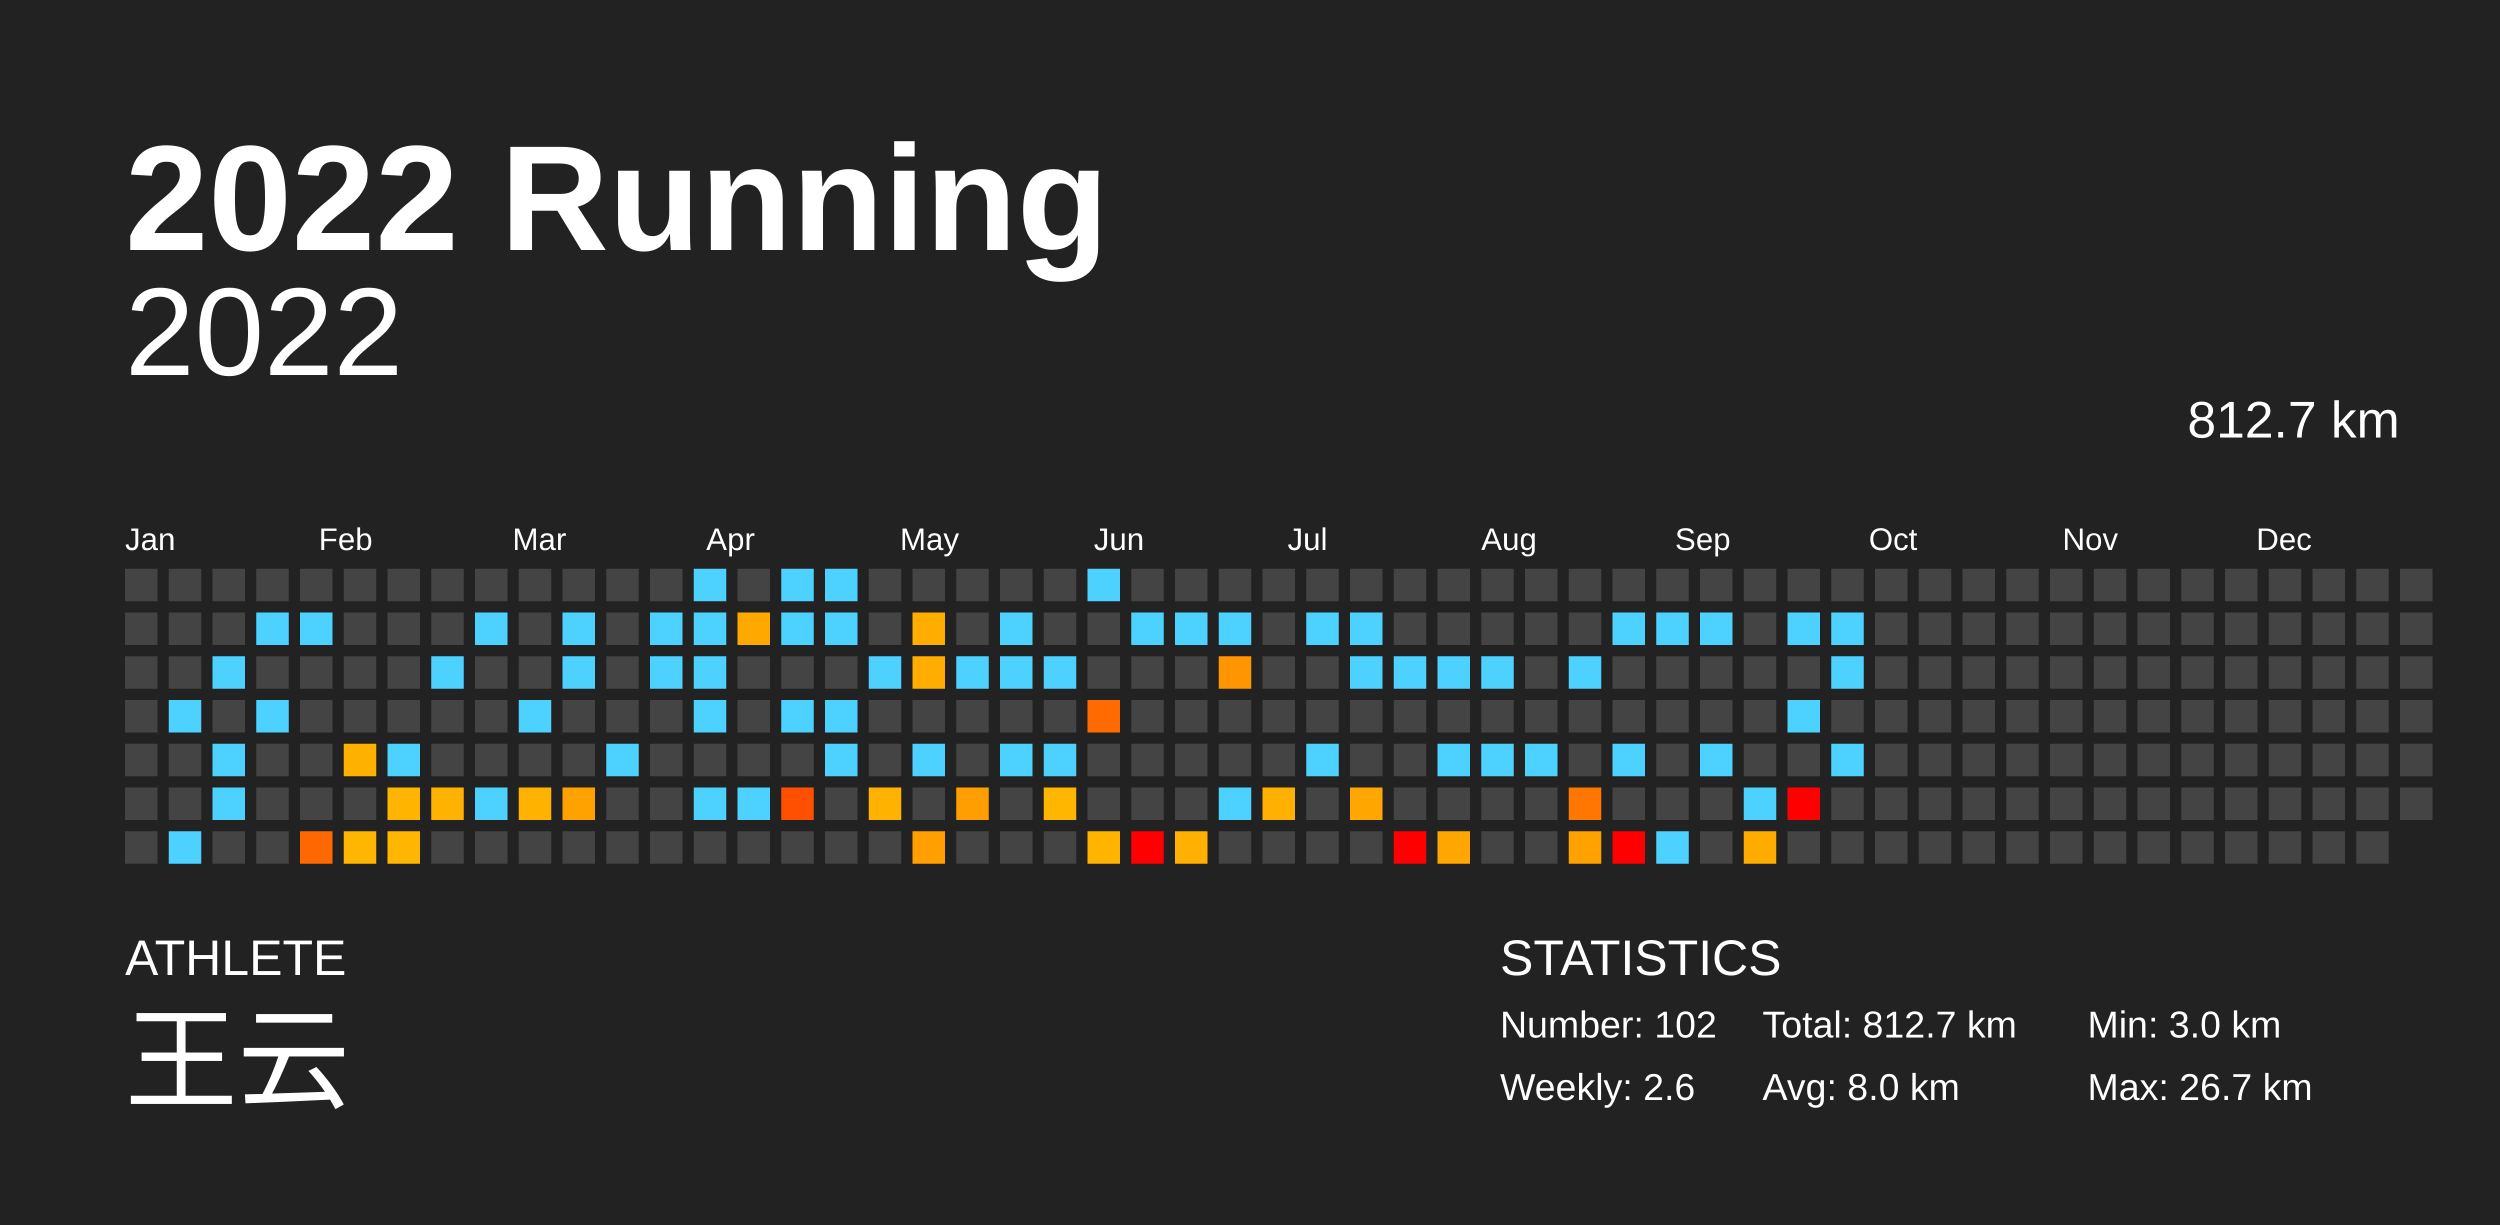
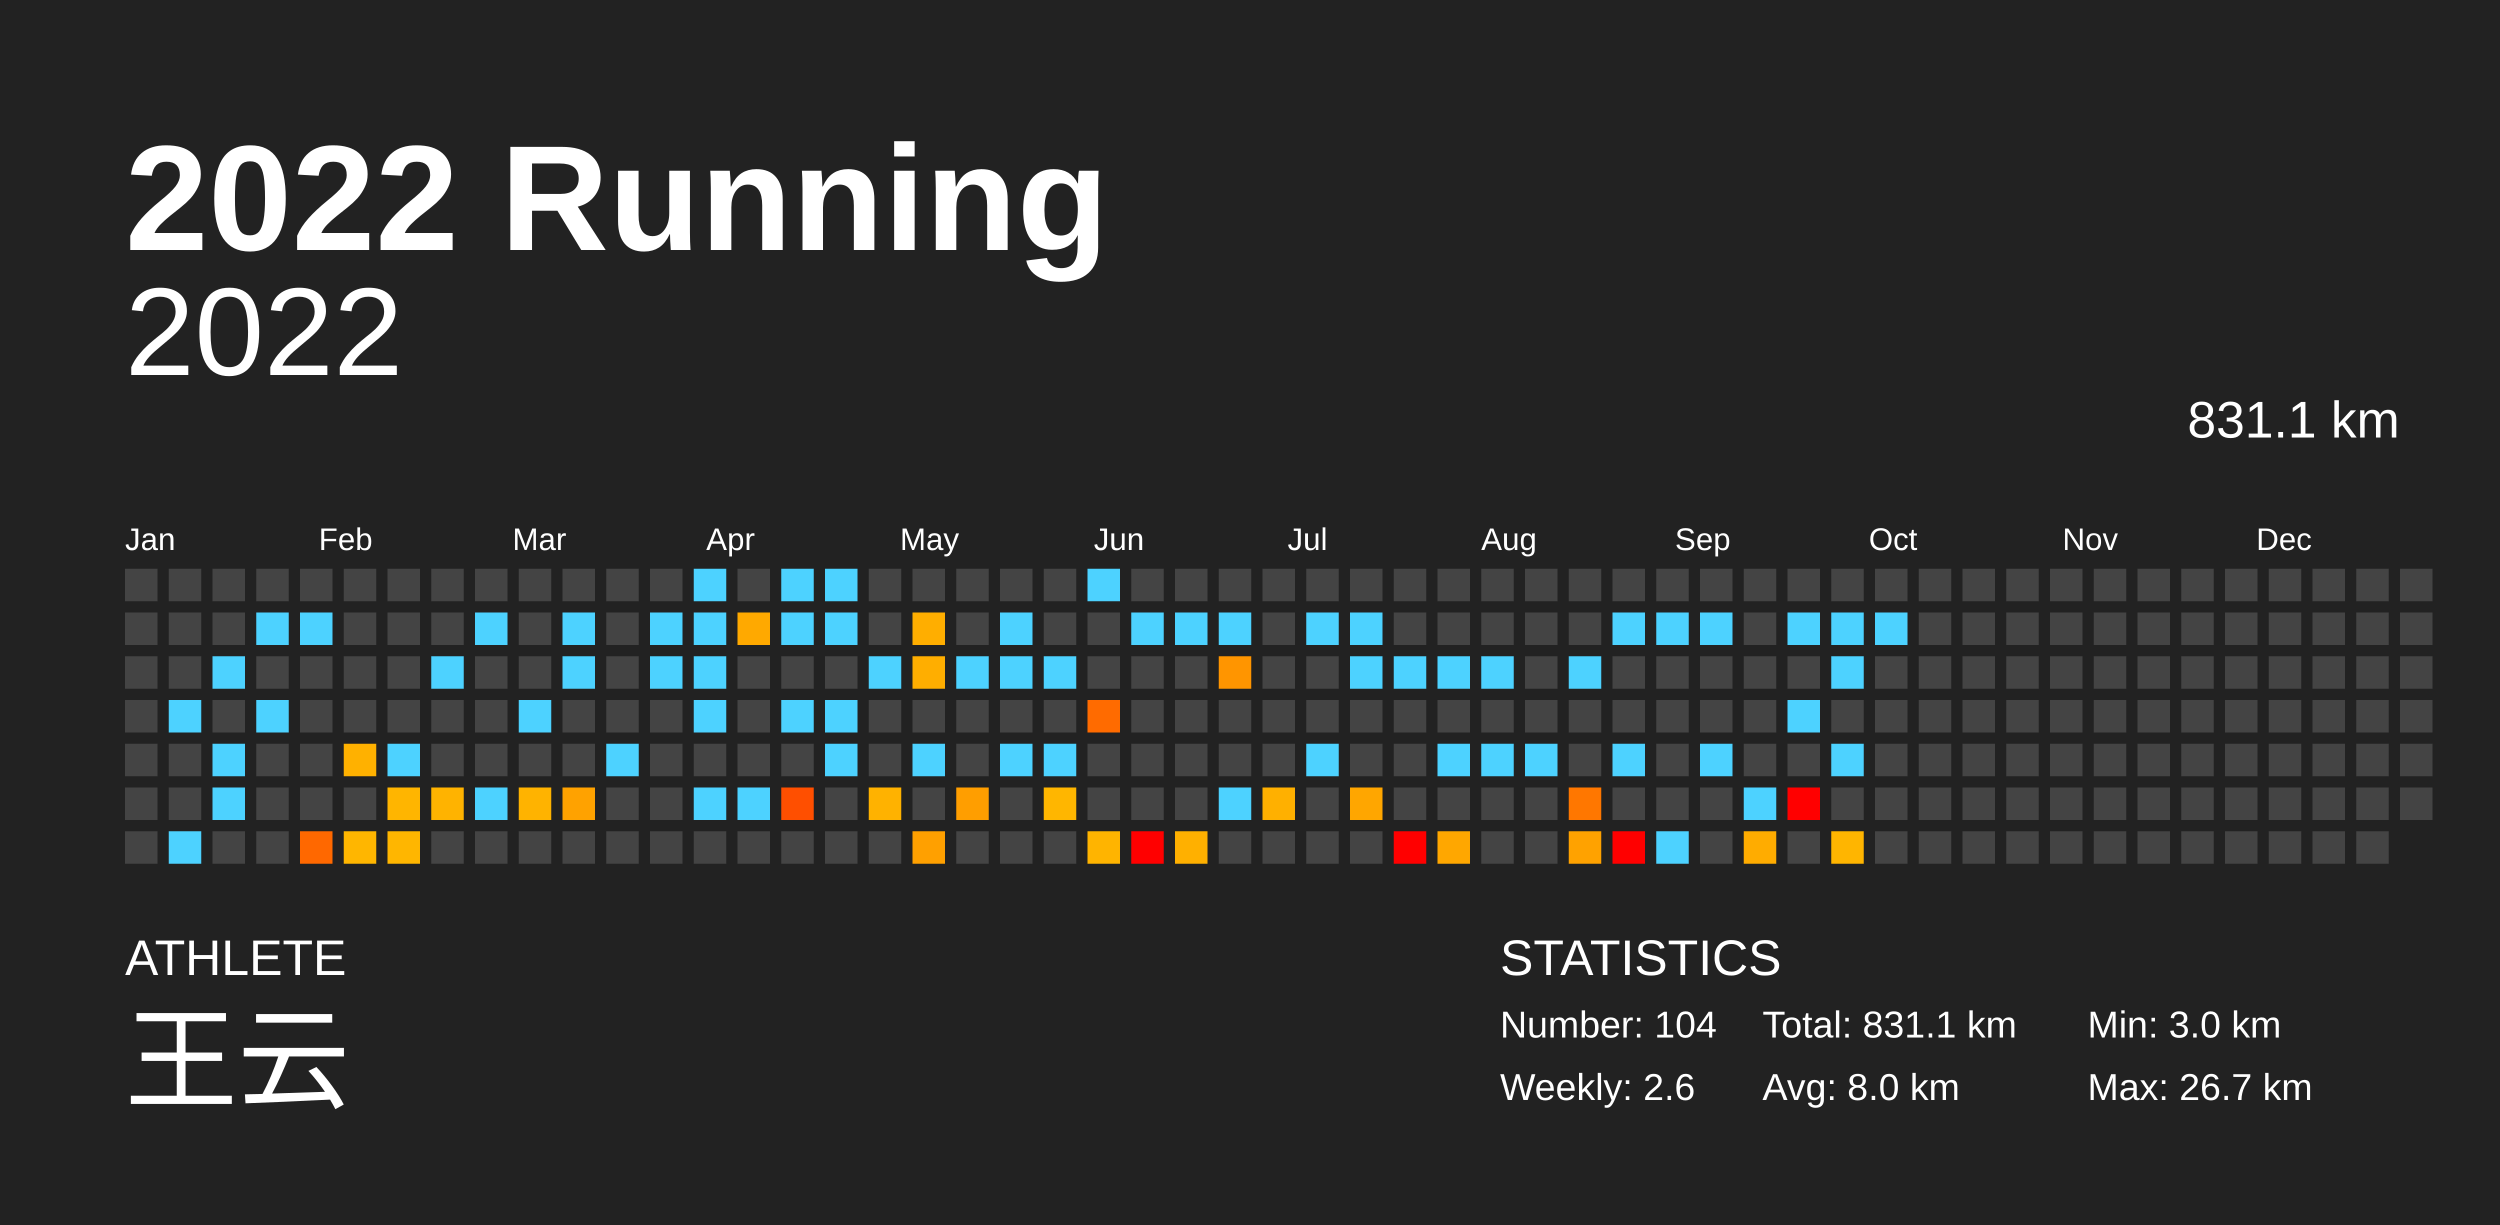
<svg xmlns="http://www.w3.org/2000/svg" baseProfile="full" height="98mm" version="1.1" viewBox="0,0,200,98" width="200mm">
  <defs />
  <rect fill="#222222" height="98" width="200" x="0" y="0" />
  <text fill="#FFFFFF" style="font-size:12px; font-family:Arial; font-weight:bold;" x="10" y="20">2022 Running</text>
  <text fill="#FFFFFF" style="font-size:4px; font-family:Arial" x="10" y="78">ATHLETE</text>
  <text fill="#FFFFFF" style="font-size:9px; font-family:Arial" x="10" y="88">王云</text>
  <text fill="#FFFFFF" style="font-size:4px; font-family:Arial" x="120" y="78">STATISTICS</text>
-   <text fill="#FFFFFF" style="font-size:3px; font-family:Arial" x="120" y="83">Number: 102</text>
+   <text fill="#FFFFFF" style="font-size:3px; font-family:Arial" x="120" y="83">Number: 104</text>
  <text fill="#FFFFFF" style="font-size:3px; font-family:Arial" x="120" y="88">Weekly: 2.6</text>
-   <text fill="#FFFFFF" style="font-size:3px; font-family:Arial" x="141" y="83">Total: 812.7 km</text>
+   <text fill="#FFFFFF" style="font-size:3px; font-family:Arial" x="141" y="83">Total: 831.1 km</text>
  <text fill="#FFFFFF" style="font-size:3px; font-family:Arial" x="141" y="88">Avg: 8.0 km</text>
  <text fill="#FFFFFF" style="font-size:3px; font-family:Arial" x="167" y="83">Min: 3.0 km</text>
  <text fill="#FFFFFF" style="font-size:3px; font-family:Arial" x="167" y="88">Max: 26.7 km</text>
  <text alignment-baseline="hanging" fill="#FFFFFF" style="font-size:10.0px; font-family:Arial;" x="10" y="30">2022</text>
-   <text alignment-baseline="hanging" fill="#FFFFFF" style="font-size:4.125px; font-family:Arial;" x="175" y="35">812.7 km</text>
+   <text alignment-baseline="hanging" fill="#FFFFFF" style="font-size:4.125px; font-family:Arial;" x="175" y="35">831.1 km</text>
  <text fill="#FFFFFF" style="font-size:2.5px; font-family:Arial" x="10.0" y="44">Jan</text>
  <text fill="#FFFFFF" style="font-size:2.5px; font-family:Arial" x="25.5" y="44">Feb</text>
  <text fill="#FFFFFF" style="font-size:2.5px; font-family:Arial" x="41.0" y="44">Mar</text>
  <text fill="#FFFFFF" style="font-size:2.5px; font-family:Arial" x="56.5" y="44">Apr</text>
  <text fill="#FFFFFF" style="font-size:2.5px; font-family:Arial" x="72.0" y="44">May</text>
  <text fill="#FFFFFF" style="font-size:2.5px; font-family:Arial" x="87.5" y="44">Jun</text>
  <text fill="#FFFFFF" style="font-size:2.5px; font-family:Arial" x="103.0" y="44">Jul</text>
  <text fill="#FFFFFF" style="font-size:2.5px; font-family:Arial" x="118.5" y="44">Aug</text>
  <text fill="#FFFFFF" style="font-size:2.5px; font-family:Arial" x="134.0" y="44">Sep</text>
  <text fill="#FFFFFF" style="font-size:2.5px; font-family:Arial" x="149.5" y="44">Oct</text>
  <text fill="#FFFFFF" style="font-size:2.5px; font-family:Arial" x="165.0" y="44">Nov</text>
  <text fill="#FFFFFF" style="font-size:2.5px; font-family:Arial" x="180.5" y="44">Dec</text>
  <rect fill="#444444" height="2.6" width="2.6" x="10.0" y="45.5" />
  <rect fill="#444444" height="2.6" width="2.6" x="10.0" y="49.0" />
  <rect fill="#444444" height="2.6" width="2.6" x="10.0" y="52.5" />
  <rect fill="#444444" height="2.6" width="2.6" x="10.0" y="56.0" />
  <rect fill="#444444" height="2.6" width="2.6" x="10.0" y="59.5" />
  <rect fill="#444444" height="2.6" width="2.6" x="10.0" y="63.0" />
  <rect fill="#444444" height="2.6" width="2.6" x="10.0" y="66.5" />
  <rect fill="#444444" height="2.6" width="2.6" x="13.5" y="45.5" />
  <rect fill="#444444" height="2.6" width="2.6" x="13.5" y="49.0" />
  <rect fill="#444444" height="2.6" width="2.6" x="13.5" y="52.5" />
  <rect fill="#4dd2ff" height="2.6" width="2.6" x="13.5" y="56.0" />
  <rect fill="#444444" height="2.6" width="2.6" x="13.5" y="59.5" />
  <rect fill="#444444" height="2.6" width="2.6" x="13.5" y="63.0" />
  <rect fill="#4dd2ff" height="2.6" width="2.6" x="13.5" y="66.5" />
  <rect fill="#444444" height="2.6" width="2.6" x="17.0" y="45.5" />
  <rect fill="#444444" height="2.6" width="2.6" x="17.0" y="49.0" />
  <rect fill="#4dd2ff" height="2.6" width="2.6" x="17.0" y="52.5" />
  <rect fill="#444444" height="2.6" width="2.6" x="17.0" y="56.0" />
  <rect fill="#4dd2ff" height="2.6" width="2.6" x="17.0" y="59.5" />
  <rect fill="#4dd2ff" height="2.6" width="2.6" x="17.0" y="63.0" />
  <rect fill="#444444" height="2.6" width="2.6" x="17.0" y="66.5" />
  <rect fill="#444444" height="2.6" width="2.6" x="20.5" y="45.5" />
  <rect fill="#4dd2ff" height="2.6" width="2.6" x="20.5" y="49.0" />
  <rect fill="#444444" height="2.6" width="2.6" x="20.5" y="52.5" />
  <rect fill="#4dd2ff" height="2.6" width="2.6" x="20.5" y="56.0" />
  <rect fill="#444444" height="2.6" width="2.6" x="20.5" y="59.5" />
  <rect fill="#444444" height="2.6" width="2.6" x="20.5" y="63.0" />
  <rect fill="#444444" height="2.6" width="2.6" x="20.5" y="66.5" />
  <rect fill="#444444" height="2.6" width="2.6" x="24.0" y="45.5" />
  <rect fill="#4dd2ff" height="2.6" width="2.6" x="24.0" y="49.0" />
  <rect fill="#444444" height="2.6" width="2.6" x="24.0" y="52.5" />
  <rect fill="#444444" height="2.6" width="2.6" x="24.0" y="56.0" />
  <rect fill="#444444" height="2.6" width="2.6" x="24.0" y="59.5" />
  <rect fill="#444444" height="2.6" width="2.6" x="24.0" y="63.0" />
  <rect fill="#ff6800" height="2.6" width="2.6" x="24.0" y="66.5" />
  <rect fill="#444444" height="2.6" width="2.6" x="27.5" y="45.5" />
  <rect fill="#444444" height="2.6" width="2.6" x="27.5" y="49.0" />
  <rect fill="#444444" height="2.6" width="2.6" x="27.5" y="52.5" />
  <rect fill="#444444" height="2.6" width="2.6" x="27.5" y="56.0" />
  <rect fill="#ffb100" height="2.6" width="2.6" x="27.5" y="59.5" />
  <rect fill="#444444" height="2.6" width="2.6" x="27.5" y="63.0" />
  <rect fill="#ffb600" height="2.6" width="2.6" x="27.5" y="66.5" />
  <rect fill="#444444" height="2.6" width="2.6" x="31.0" y="45.5" />
  <rect fill="#444444" height="2.6" width="2.6" x="31.0" y="49.0" />
  <rect fill="#444444" height="2.6" width="2.6" x="31.0" y="52.5" />
  <rect fill="#444444" height="2.6" width="2.6" x="31.0" y="56.0" />
  <rect fill="#4dd2ff" height="2.6" width="2.6" x="31.0" y="59.5" />
  <rect fill="#ffb500" height="2.6" width="2.6" x="31.0" y="63.0" />
  <rect fill="#ffb600" height="2.6" width="2.6" x="31.0" y="66.5" />
  <rect fill="#444444" height="2.6" width="2.6" x="34.5" y="45.5" />
  <rect fill="#444444" height="2.6" width="2.6" x="34.5" y="49.0" />
  <rect fill="#4dd2ff" height="2.6" width="2.6" x="34.5" y="52.5" />
  <rect fill="#444444" height="2.6" width="2.6" x="34.5" y="56.0" />
  <rect fill="#444444" height="2.6" width="2.6" x="34.5" y="59.5" />
  <rect fill="#ffb300" height="2.6" width="2.6" x="34.5" y="63.0" />
  <rect fill="#444444" height="2.6" width="2.6" x="34.5" y="66.5" />
  <rect fill="#444444" height="2.6" width="2.6" x="38.0" y="45.5" />
  <rect fill="#4dd2ff" height="2.6" width="2.6" x="38.0" y="49.0" />
  <rect fill="#444444" height="2.6" width="2.6" x="38.0" y="52.5" />
  <rect fill="#444444" height="2.6" width="2.6" x="38.0" y="56.0" />
  <rect fill="#444444" height="2.6" width="2.6" x="38.0" y="59.5" />
  <rect fill="#4dd2ff" height="2.6" width="2.6" x="38.0" y="63.0" />
  <rect fill="#444444" height="2.6" width="2.6" x="38.0" y="66.5" />
  <rect fill="#444444" height="2.6" width="2.6" x="41.5" y="45.5" />
  <rect fill="#444444" height="2.6" width="2.6" x="41.5" y="49.0" />
  <rect fill="#444444" height="2.6" width="2.6" x="41.5" y="52.5" />
  <rect fill="#4dd2ff" height="2.6" width="2.6" x="41.5" y="56.0" />
  <rect fill="#444444" height="2.6" width="2.6" x="41.5" y="59.5" />
  <rect fill="#ffb300" height="2.6" width="2.6" x="41.5" y="63.0" />
  <rect fill="#444444" height="2.6" width="2.6" x="41.5" y="66.5" />
  <rect fill="#444444" height="2.6" width="2.6" x="45.0" y="45.5" />
  <rect fill="#4dd2ff" height="2.6" width="2.6" x="45.0" y="49.0" />
  <rect fill="#4dd2ff" height="2.6" width="2.6" x="45.0" y="52.5" />
  <rect fill="#444444" height="2.6" width="2.6" x="45.0" y="56.0" />
  <rect fill="#444444" height="2.6" width="2.6" x="45.0" y="59.5" />
  <rect fill="#ffa200" height="2.6" width="2.6" x="45.0" y="63.0" />
  <rect fill="#444444" height="2.6" width="2.6" x="45.0" y="66.5" />
  <rect fill="#444444" height="2.6" width="2.6" x="48.5" y="45.5" />
  <rect fill="#444444" height="2.6" width="2.6" x="48.5" y="49.0" />
  <rect fill="#444444" height="2.6" width="2.6" x="48.5" y="52.5" />
  <rect fill="#444444" height="2.6" width="2.6" x="48.5" y="56.0" />
  <rect fill="#4dd2ff" height="2.6" width="2.6" x="48.5" y="59.5" />
  <rect fill="#444444" height="2.6" width="2.6" x="48.5" y="63.0" />
  <rect fill="#444444" height="2.6" width="2.6" x="48.5" y="66.5" />
  <rect fill="#444444" height="2.6" width="2.6" x="52.0" y="45.5" />
  <rect fill="#4dd2ff" height="2.6" width="2.6" x="52.0" y="49.0" />
  <rect fill="#4dd2ff" height="2.6" width="2.6" x="52.0" y="52.5" />
  <rect fill="#444444" height="2.6" width="2.6" x="52.0" y="56.0" />
  <rect fill="#444444" height="2.6" width="2.6" x="52.0" y="59.5" />
  <rect fill="#444444" height="2.6" width="2.6" x="52.0" y="63.0" />
  <rect fill="#444444" height="2.6" width="2.6" x="52.0" y="66.5" />
  <rect fill="#4dd2ff" height="2.6" width="2.6" x="55.5" y="45.5" />
  <rect fill="#4dd2ff" height="2.6" width="2.6" x="55.5" y="49.0" />
  <rect fill="#4dd2ff" height="2.6" width="2.6" x="55.5" y="52.5" />
  <rect fill="#4dd2ff" height="2.6" width="2.6" x="55.5" y="56.0" />
  <rect fill="#444444" height="2.6" width="2.6" x="55.5" y="59.5" />
  <rect fill="#4dd2ff" height="2.6" width="2.6" x="55.5" y="63.0" />
  <rect fill="#444444" height="2.6" width="2.6" x="55.5" y="66.5" />
  <rect fill="#444444" height="2.6" width="2.6" x="59.0" y="45.5" />
  <rect fill="#ffa900" height="2.6" width="2.6" x="59.0" y="49.0" />
  <rect fill="#444444" height="2.6" width="2.6" x="59.0" y="52.5" />
  <rect fill="#444444" height="2.6" width="2.6" x="59.0" y="56.0" />
  <rect fill="#444444" height="2.6" width="2.6" x="59.0" y="59.5" />
  <rect fill="#4dd2ff" height="2.6" width="2.6" x="59.0" y="63.0" />
  <rect fill="#444444" height="2.6" width="2.6" x="59.0" y="66.5" />
  <rect fill="#4dd2ff" height="2.6" width="2.6" x="62.5" y="45.5" />
  <rect fill="#4dd2ff" height="2.6" width="2.6" x="62.5" y="49.0" />
  <rect fill="#444444" height="2.6" width="2.6" x="62.5" y="52.5" />
  <rect fill="#4dd2ff" height="2.6" width="2.6" x="62.5" y="56.0" />
  <rect fill="#444444" height="2.6" width="2.6" x="62.5" y="59.5" />
  <rect fill="#ff4f00" height="2.6" width="2.6" x="62.5" y="63.0" />
  <rect fill="#444444" height="2.6" width="2.6" x="62.5" y="66.5" />
  <rect fill="#4dd2ff" height="2.6" width="2.6" x="66.0" y="45.5" />
  <rect fill="#4dd2ff" height="2.6" width="2.6" x="66.0" y="49.0" />
  <rect fill="#444444" height="2.6" width="2.6" x="66.0" y="52.5" />
  <rect fill="#4dd2ff" height="2.6" width="2.6" x="66.0" y="56.0" />
  <rect fill="#4dd2ff" height="2.6" width="2.6" x="66.0" y="59.5" />
  <rect fill="#444444" height="2.6" width="2.6" x="66.0" y="63.0" />
  <rect fill="#444444" height="2.6" width="2.6" x="66.0" y="66.5" />
  <rect fill="#444444" height="2.6" width="2.6" x="69.5" y="45.5" />
  <rect fill="#444444" height="2.6" width="2.6" x="69.5" y="49.0" />
  <rect fill="#4dd2ff" height="2.6" width="2.6" x="69.5" y="52.5" />
  <rect fill="#444444" height="2.6" width="2.6" x="69.5" y="56.0" />
  <rect fill="#444444" height="2.6" width="2.6" x="69.5" y="59.5" />
  <rect fill="#ffb200" height="2.6" width="2.6" x="69.5" y="63.0" />
  <rect fill="#444444" height="2.6" width="2.6" x="69.5" y="66.5" />
  <rect fill="#444444" height="2.6" width="2.6" x="73.0" y="45.5" />
  <rect fill="#ffae00" height="2.6" width="2.6" x="73.0" y="49.0" />
  <rect fill="#ffae00" height="2.6" width="2.6" x="73.0" y="52.5" />
  <rect fill="#444444" height="2.6" width="2.6" x="73.0" y="56.0" />
  <rect fill="#4dd2ff" height="2.6" width="2.6" x="73.0" y="59.5" />
  <rect fill="#444444" height="2.6" width="2.6" x="73.0" y="63.0" />
  <rect fill="#ffa000" height="2.6" width="2.6" x="73.0" y="66.5" />
  <rect fill="#444444" height="2.6" width="2.6" x="76.5" y="45.5" />
  <rect fill="#444444" height="2.6" width="2.6" x="76.5" y="49.0" />
  <rect fill="#4dd2ff" height="2.6" width="2.6" x="76.5" y="52.5" />
  <rect fill="#444444" height="2.6" width="2.6" x="76.5" y="56.0" />
  <rect fill="#444444" height="2.6" width="2.6" x="76.5" y="59.5" />
  <rect fill="#ff9e00" height="2.6" width="2.6" x="76.5" y="63.0" />
  <rect fill="#444444" height="2.6" width="2.6" x="76.5" y="66.5" />
  <rect fill="#444444" height="2.6" width="2.6" x="80.0" y="45.5" />
  <rect fill="#4dd2ff" height="2.6" width="2.6" x="80.0" y="49.0" />
  <rect fill="#4dd2ff" height="2.6" width="2.6" x="80.0" y="52.5" />
  <rect fill="#444444" height="2.6" width="2.6" x="80.0" y="56.0" />
  <rect fill="#4dd2ff" height="2.6" width="2.6" x="80.0" y="59.5" />
  <rect fill="#444444" height="2.6" width="2.6" x="80.0" y="63.0" />
  <rect fill="#444444" height="2.6" width="2.6" x="80.0" y="66.5" />
  <rect fill="#444444" height="2.6" width="2.6" x="83.5" y="45.5" />
  <rect fill="#444444" height="2.6" width="2.6" x="83.5" y="49.0" />
  <rect fill="#4dd2ff" height="2.6" width="2.6" x="83.5" y="52.5" />
  <rect fill="#444444" height="2.6" width="2.6" x="83.5" y="56.0" />
  <rect fill="#4dd2ff" height="2.6" width="2.6" x="83.5" y="59.5" />
  <rect fill="#ffb600" height="2.6" width="2.6" x="83.5" y="63.0" />
  <rect fill="#444444" height="2.6" width="2.6" x="83.5" y="66.5" />
  <rect fill="#4dd2ff" height="2.6" width="2.6" x="87.0" y="45.5" />
  <rect fill="#444444" height="2.6" width="2.6" x="87.0" y="49.0" />
  <rect fill="#444444" height="2.6" width="2.6" x="87.0" y="52.5" />
  <rect fill="#ff6b00" height="2.6" width="2.6" x="87.0" y="56.0" />
  <rect fill="#444444" height="2.6" width="2.6" x="87.0" y="59.5" />
  <rect fill="#444444" height="2.6" width="2.6" x="87.0" y="63.0" />
  <rect fill="#ffb400" height="2.6" width="2.6" x="87.0" y="66.5" />
  <rect fill="#444444" height="2.6" width="2.6" x="90.5" y="45.5" />
  <rect fill="#4dd2ff" height="2.6" width="2.6" x="90.5" y="49.0" />
  <rect fill="#444444" height="2.6" width="2.6" x="90.5" y="52.5" />
  <rect fill="#444444" height="2.6" width="2.6" x="90.5" y="56.0" />
  <rect fill="#444444" height="2.6" width="2.6" x="90.5" y="59.5" />
  <rect fill="#444444" height="2.6" width="2.6" x="90.5" y="63.0" />
  <rect fill="red" height="2.6" width="2.6" x="90.5" y="66.5" />
  <rect fill="#444444" height="2.6" width="2.6" x="94.0" y="45.5" />
  <rect fill="#4dd2ff" height="2.6" width="2.6" x="94.0" y="49.0" />
  <rect fill="#444444" height="2.6" width="2.6" x="94.0" y="52.5" />
  <rect fill="#444444" height="2.6" width="2.6" x="94.0" y="56.0" />
  <rect fill="#444444" height="2.6" width="2.6" x="94.0" y="59.5" />
  <rect fill="#444444" height="2.6" width="2.6" x="94.0" y="63.0" />
  <rect fill="#ffb000" height="2.6" width="2.6" x="94.0" y="66.5" />
  <rect fill="#444444" height="2.6" width="2.6" x="97.5" y="45.5" />
  <rect fill="#4dd2ff" height="2.6" width="2.6" x="97.5" y="49.0" />
  <rect fill="#ff9500" height="2.6" width="2.6" x="97.5" y="52.5" />
  <rect fill="#444444" height="2.6" width="2.6" x="97.5" y="56.0" />
  <rect fill="#444444" height="2.6" width="2.6" x="97.5" y="59.5" />
  <rect fill="#4dd2ff" height="2.6" width="2.6" x="97.5" y="63.0" />
  <rect fill="#444444" height="2.6" width="2.6" x="97.5" y="66.5" />
  <rect fill="#444444" height="2.6" width="2.6" x="101.0" y="45.5" />
  <rect fill="#444444" height="2.6" width="2.6" x="101.0" y="49.0" />
  <rect fill="#444444" height="2.6" width="2.6" x="101.0" y="52.5" />
  <rect fill="#444444" height="2.6" width="2.6" x="101.0" y="56.0" />
  <rect fill="#444444" height="2.6" width="2.6" x="101.0" y="59.5" />
  <rect fill="#ffb000" height="2.6" width="2.6" x="101.0" y="63.0" />
  <rect fill="#444444" height="2.6" width="2.6" x="101.0" y="66.5" />
  <rect fill="#444444" height="2.6" width="2.6" x="104.5" y="45.5" />
  <rect fill="#4dd2ff" height="2.6" width="2.6" x="104.5" y="49.0" />
  <rect fill="#444444" height="2.6" width="2.6" x="104.5" y="52.5" />
  <rect fill="#444444" height="2.6" width="2.6" x="104.5" y="56.0" />
  <rect fill="#4dd2ff" height="2.6" width="2.6" x="104.5" y="59.5" />
  <rect fill="#444444" height="2.6" width="2.6" x="104.5" y="63.0" />
  <rect fill="#444444" height="2.6" width="2.6" x="104.5" y="66.5" />
  <rect fill="#444444" height="2.6" width="2.6" x="108.0" y="45.5" />
  <rect fill="#4dd2ff" height="2.6" width="2.6" x="108.0" y="49.0" />
  <rect fill="#4dd2ff" height="2.6" width="2.6" x="108.0" y="52.5" />
  <rect fill="#444444" height="2.6" width="2.6" x="108.0" y="56.0" />
  <rect fill="#444444" height="2.6" width="2.6" x="108.0" y="59.5" />
  <rect fill="#ffa600" height="2.6" width="2.6" x="108.0" y="63.0" />
  <rect fill="#444444" height="2.6" width="2.6" x="108.0" y="66.5" />
  <rect fill="#444444" height="2.6" width="2.6" x="111.5" y="45.5" />
  <rect fill="#444444" height="2.6" width="2.6" x="111.5" y="49.0" />
  <rect fill="#4dd2ff" height="2.6" width="2.6" x="111.5" y="52.5" />
  <rect fill="#444444" height="2.6" width="2.6" x="111.5" y="56.0" />
  <rect fill="#444444" height="2.6" width="2.6" x="111.5" y="59.5" />
  <rect fill="#444444" height="2.6" width="2.6" x="111.5" y="63.0" />
  <rect fill="red" height="2.6" width="2.6" x="111.5" y="66.5" />
  <rect fill="#444444" height="2.6" width="2.6" x="115.0" y="45.5" />
  <rect fill="#444444" height="2.6" width="2.6" x="115.0" y="49.0" />
  <rect fill="#4dd2ff" height="2.6" width="2.6" x="115.0" y="52.5" />
  <rect fill="#444444" height="2.6" width="2.6" x="115.0" y="56.0" />
  <rect fill="#4dd2ff" height="2.6" width="2.6" x="115.0" y="59.5" />
  <rect fill="#444444" height="2.6" width="2.6" x="115.0" y="63.0" />
  <rect fill="#ffa700" height="2.6" width="2.6" x="115.0" y="66.5" />
  <rect fill="#444444" height="2.6" width="2.6" x="118.5" y="45.5" />
  <rect fill="#444444" height="2.6" width="2.6" x="118.5" y="49.0" />
  <rect fill="#4dd2ff" height="2.6" width="2.6" x="118.5" y="52.5" />
  <rect fill="#444444" height="2.6" width="2.6" x="118.5" y="56.0" />
  <rect fill="#4dd2ff" height="2.6" width="2.6" x="118.5" y="59.5" />
  <rect fill="#444444" height="2.6" width="2.6" x="118.5" y="63.0" />
  <rect fill="#444444" height="2.6" width="2.6" x="118.5" y="66.5" />
  <rect fill="#444444" height="2.6" width="2.6" x="122.0" y="45.5" />
  <rect fill="#444444" height="2.6" width="2.6" x="122.0" y="49.0" />
  <rect fill="#444444" height="2.6" width="2.6" x="122.0" y="52.5" />
  <rect fill="#444444" height="2.6" width="2.6" x="122.0" y="56.0" />
  <rect fill="#4dd2ff" height="2.6" width="2.6" x="122.0" y="59.5" />
  <rect fill="#444444" height="2.6" width="2.6" x="122.0" y="63.0" />
  <rect fill="#444444" height="2.6" width="2.6" x="122.0" y="66.5" />
  <rect fill="#444444" height="2.6" width="2.6" x="125.5" y="45.5" />
  <rect fill="#444444" height="2.6" width="2.6" x="125.5" y="49.0" />
  <rect fill="#4dd2ff" height="2.6" width="2.6" x="125.5" y="52.5" />
  <rect fill="#444444" height="2.6" width="2.6" x="125.5" y="56.0" />
  <rect fill="#444444" height="2.6" width="2.6" x="125.5" y="59.5" />
  <rect fill="#ff7700" height="2.6" width="2.6" x="125.5" y="63.0" />
  <rect fill="#ffa200" height="2.6" width="2.6" x="125.5" y="66.5" />
  <rect fill="#444444" height="2.6" width="2.6" x="129.0" y="45.5" />
  <rect fill="#4dd2ff" height="2.6" width="2.6" x="129.0" y="49.0" />
  <rect fill="#444444" height="2.6" width="2.6" x="129.0" y="52.5" />
  <rect fill="#444444" height="2.6" width="2.6" x="129.0" y="56.0" />
  <rect fill="#4dd2ff" height="2.6" width="2.6" x="129.0" y="59.5" />
  <rect fill="#444444" height="2.6" width="2.6" x="129.0" y="63.0" />
  <rect fill="red" height="2.6" width="2.6" x="129.0" y="66.5" />
  <rect fill="#444444" height="2.6" width="2.6" x="132.5" y="45.5" />
  <rect fill="#4dd2ff" height="2.6" width="2.6" x="132.5" y="49.0" />
  <rect fill="#444444" height="2.6" width="2.6" x="132.5" y="52.5" />
  <rect fill="#444444" height="2.6" width="2.6" x="132.5" y="56.0" />
  <rect fill="#444444" height="2.6" width="2.6" x="132.5" y="59.5" />
  <rect fill="#444444" height="2.6" width="2.6" x="132.5" y="63.0" />
  <rect fill="#4dd2ff" height="2.6" width="2.6" x="132.5" y="66.5" />
  <rect fill="#444444" height="2.6" width="2.6" x="136.0" y="45.5" />
  <rect fill="#4dd2ff" height="2.6" width="2.6" x="136.0" y="49.0" />
  <rect fill="#444444" height="2.6" width="2.6" x="136.0" y="52.5" />
  <rect fill="#444444" height="2.6" width="2.6" x="136.0" y="56.0" />
  <rect fill="#4dd2ff" height="2.6" width="2.6" x="136.0" y="59.5" />
  <rect fill="#444444" height="2.6" width="2.6" x="136.0" y="63.0" />
  <rect fill="#444444" height="2.6" width="2.6" x="136.0" y="66.5" />
  <rect fill="#444444" height="2.6" width="2.6" x="139.5" y="45.5" />
  <rect fill="#444444" height="2.6" width="2.6" x="139.5" y="49.0" />
  <rect fill="#444444" height="2.6" width="2.6" x="139.5" y="52.5" />
  <rect fill="#444444" height="2.6" width="2.6" x="139.5" y="56.0" />
  <rect fill="#444444" height="2.6" width="2.6" x="139.5" y="59.5" />
  <rect fill="#4dd2ff" height="2.6" width="2.6" x="139.5" y="63.0" />
  <rect fill="#ffac00" height="2.6" width="2.6" x="139.5" y="66.5" />
  <rect fill="#444444" height="2.6" width="2.6" x="143.0" y="45.5" />
  <rect fill="#4dd2ff" height="2.6" width="2.6" x="143.0" y="49.0" />
  <rect fill="#444444" height="2.6" width="2.6" x="143.0" y="52.5" />
  <rect fill="#4dd2ff" height="2.6" width="2.6" x="143.0" y="56.0" />
  <rect fill="#444444" height="2.6" width="2.6" x="143.0" y="59.5" />
  <rect fill="red" height="2.6" width="2.6" x="143.0" y="63.0" />
  <rect fill="#444444" height="2.6" width="2.6" x="143.0" y="66.5" />
  <rect fill="#444444" height="2.6" width="2.6" x="146.5" y="45.5" />
  <rect fill="#4dd2ff" height="2.6" width="2.6" x="146.5" y="49.0" />
  <rect fill="#4dd2ff" height="2.6" width="2.6" x="146.5" y="52.5" />
  <rect fill="#444444" height="2.6" width="2.6" x="146.5" y="56.0" />
  <rect fill="#4dd2ff" height="2.6" width="2.6" x="146.5" y="59.5" />
  <rect fill="#444444" height="2.6" width="2.6" x="146.5" y="63.0" />
-   <rect fill="#444444" height="2.6" width="2.6" x="146.5" y="66.5" />
+   <rect fill="#ffb500" height="2.6" width="2.6" x="146.5" y="66.5" />
  <rect fill="#444444" height="2.6" width="2.6" x="150.0" y="45.5" />
-   <rect fill="#444444" height="2.6" width="2.6" x="150.0" y="49.0" />
+   <rect fill="#4dd2ff" height="2.6" width="2.6" x="150.0" y="49.0" />
  <rect fill="#444444" height="2.6" width="2.6" x="150.0" y="52.5" />
  <rect fill="#444444" height="2.6" width="2.6" x="150.0" y="56.0" />
  <rect fill="#444444" height="2.6" width="2.6" x="150.0" y="59.5" />
  <rect fill="#444444" height="2.6" width="2.6" x="150.0" y="63.0" />
  <rect fill="#444444" height="2.6" width="2.6" x="150.0" y="66.5" />
  <rect fill="#444444" height="2.6" width="2.6" x="153.5" y="45.5" />
  <rect fill="#444444" height="2.6" width="2.6" x="153.5" y="49.0" />
  <rect fill="#444444" height="2.6" width="2.6" x="153.5" y="52.5" />
  <rect fill="#444444" height="2.6" width="2.6" x="153.5" y="56.0" />
  <rect fill="#444444" height="2.6" width="2.6" x="153.5" y="59.5" />
  <rect fill="#444444" height="2.6" width="2.6" x="153.5" y="63.0" />
  <rect fill="#444444" height="2.6" width="2.6" x="153.5" y="66.5" />
  <rect fill="#444444" height="2.6" width="2.6" x="157.0" y="45.5" />
  <rect fill="#444444" height="2.6" width="2.6" x="157.0" y="49.0" />
  <rect fill="#444444" height="2.6" width="2.6" x="157.0" y="52.5" />
  <rect fill="#444444" height="2.6" width="2.6" x="157.0" y="56.0" />
  <rect fill="#444444" height="2.6" width="2.6" x="157.0" y="59.5" />
  <rect fill="#444444" height="2.6" width="2.6" x="157.0" y="63.0" />
  <rect fill="#444444" height="2.6" width="2.6" x="157.0" y="66.5" />
  <rect fill="#444444" height="2.6" width="2.6" x="160.5" y="45.5" />
  <rect fill="#444444" height="2.6" width="2.6" x="160.5" y="49.0" />
  <rect fill="#444444" height="2.6" width="2.6" x="160.5" y="52.5" />
  <rect fill="#444444" height="2.6" width="2.6" x="160.5" y="56.0" />
  <rect fill="#444444" height="2.6" width="2.6" x="160.5" y="59.5" />
  <rect fill="#444444" height="2.6" width="2.6" x="160.5" y="63.0" />
  <rect fill="#444444" height="2.6" width="2.6" x="160.5" y="66.5" />
  <rect fill="#444444" height="2.6" width="2.6" x="164.0" y="45.5" />
  <rect fill="#444444" height="2.6" width="2.6" x="164.0" y="49.0" />
  <rect fill="#444444" height="2.6" width="2.6" x="164.0" y="52.5" />
  <rect fill="#444444" height="2.6" width="2.6" x="164.0" y="56.0" />
  <rect fill="#444444" height="2.6" width="2.6" x="164.0" y="59.5" />
  <rect fill="#444444" height="2.6" width="2.6" x="164.0" y="63.0" />
  <rect fill="#444444" height="2.6" width="2.6" x="164.0" y="66.5" />
  <rect fill="#444444" height="2.6" width="2.6" x="167.5" y="45.5" />
  <rect fill="#444444" height="2.6" width="2.6" x="167.5" y="49.0" />
  <rect fill="#444444" height="2.6" width="2.6" x="167.5" y="52.5" />
  <rect fill="#444444" height="2.6" width="2.6" x="167.5" y="56.0" />
  <rect fill="#444444" height="2.6" width="2.6" x="167.5" y="59.5" />
  <rect fill="#444444" height="2.6" width="2.6" x="167.5" y="63.0" />
  <rect fill="#444444" height="2.6" width="2.6" x="167.5" y="66.5" />
  <rect fill="#444444" height="2.6" width="2.6" x="171.0" y="45.5" />
  <rect fill="#444444" height="2.6" width="2.6" x="171.0" y="49.0" />
  <rect fill="#444444" height="2.6" width="2.6" x="171.0" y="52.5" />
  <rect fill="#444444" height="2.6" width="2.6" x="171.0" y="56.0" />
  <rect fill="#444444" height="2.6" width="2.6" x="171.0" y="59.5" />
  <rect fill="#444444" height="2.6" width="2.6" x="171.0" y="63.0" />
  <rect fill="#444444" height="2.6" width="2.6" x="171.0" y="66.5" />
  <rect fill="#444444" height="2.6" width="2.6" x="174.5" y="45.5" />
  <rect fill="#444444" height="2.6" width="2.6" x="174.5" y="49.0" />
  <rect fill="#444444" height="2.6" width="2.6" x="174.5" y="52.5" />
  <rect fill="#444444" height="2.6" width="2.6" x="174.5" y="56.0" />
  <rect fill="#444444" height="2.6" width="2.6" x="174.5" y="59.5" />
  <rect fill="#444444" height="2.6" width="2.6" x="174.5" y="63.0" />
  <rect fill="#444444" height="2.6" width="2.6" x="174.5" y="66.5" />
  <rect fill="#444444" height="2.6" width="2.6" x="178.0" y="45.5" />
  <rect fill="#444444" height="2.6" width="2.6" x="178.0" y="49.0" />
  <rect fill="#444444" height="2.6" width="2.6" x="178.0" y="52.5" />
  <rect fill="#444444" height="2.6" width="2.6" x="178.0" y="56.0" />
  <rect fill="#444444" height="2.6" width="2.6" x="178.0" y="59.5" />
  <rect fill="#444444" height="2.6" width="2.6" x="178.0" y="63.0" />
  <rect fill="#444444" height="2.6" width="2.6" x="178.0" y="66.5" />
  <rect fill="#444444" height="2.6" width="2.6" x="181.5" y="45.5" />
  <rect fill="#444444" height="2.6" width="2.6" x="181.5" y="49.0" />
  <rect fill="#444444" height="2.6" width="2.6" x="181.5" y="52.5" />
  <rect fill="#444444" height="2.6" width="2.6" x="181.5" y="56.0" />
  <rect fill="#444444" height="2.6" width="2.6" x="181.5" y="59.5" />
  <rect fill="#444444" height="2.6" width="2.6" x="181.5" y="63.0" />
  <rect fill="#444444" height="2.6" width="2.6" x="181.5" y="66.5" />
  <rect fill="#444444" height="2.6" width="2.6" x="185.0" y="45.5" />
  <rect fill="#444444" height="2.6" width="2.6" x="185.0" y="49.0" />
  <rect fill="#444444" height="2.6" width="2.6" x="185.0" y="52.5" />
  <rect fill="#444444" height="2.6" width="2.6" x="185.0" y="56.0" />
  <rect fill="#444444" height="2.6" width="2.6" x="185.0" y="59.5" />
  <rect fill="#444444" height="2.6" width="2.6" x="185.0" y="63.0" />
  <rect fill="#444444" height="2.6" width="2.6" x="185.0" y="66.5" />
  <rect fill="#444444" height="2.6" width="2.6" x="188.5" y="45.5" />
  <rect fill="#444444" height="2.6" width="2.6" x="188.5" y="49.0" />
  <rect fill="#444444" height="2.6" width="2.6" x="188.5" y="52.5" />
  <rect fill="#444444" height="2.6" width="2.6" x="188.5" y="56.0" />
  <rect fill="#444444" height="2.6" width="2.6" x="188.5" y="59.5" />
  <rect fill="#444444" height="2.6" width="2.6" x="188.5" y="63.0" />
  <rect fill="#444444" height="2.6" width="2.6" x="188.5" y="66.5" />
  <rect fill="#444444" height="2.6" width="2.6" x="192.0" y="45.5" />
  <rect fill="#444444" height="2.6" width="2.6" x="192.0" y="49.0" />
  <rect fill="#444444" height="2.6" width="2.6" x="192.0" y="52.5" />
  <rect fill="#444444" height="2.6" width="2.6" x="192.0" y="56.0" />
  <rect fill="#444444" height="2.6" width="2.6" x="192.0" y="59.5" />
  <rect fill="#444444" height="2.6" width="2.6" x="192.0" y="63.0" />
</svg>
